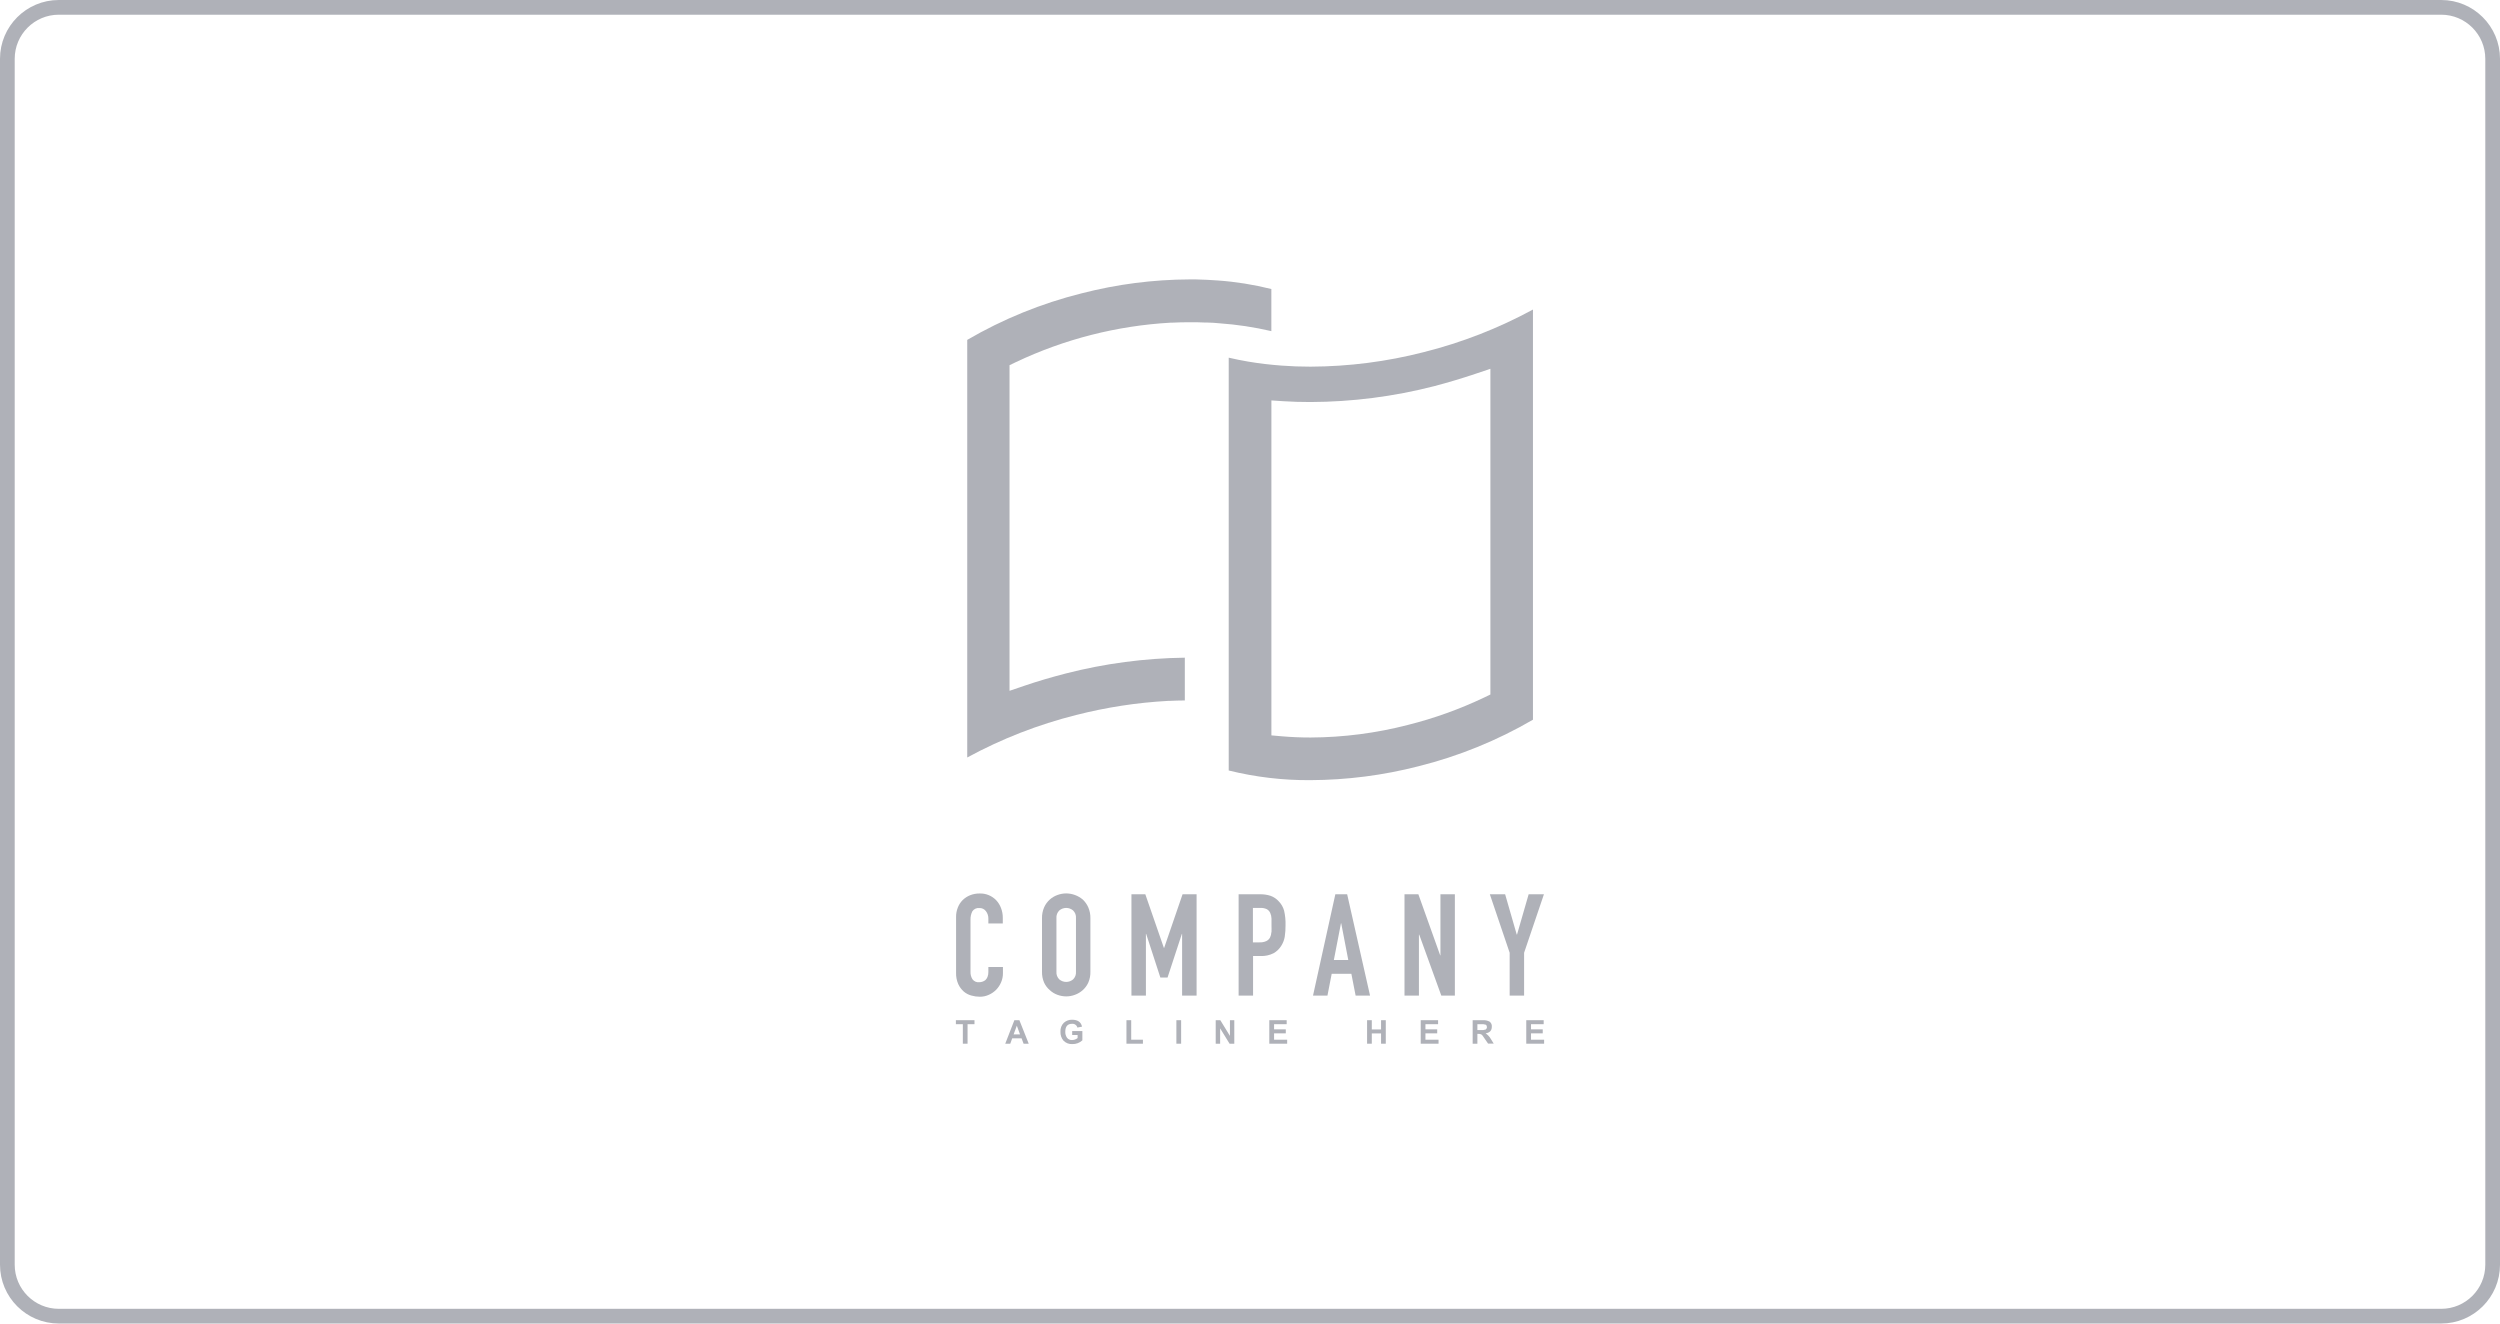
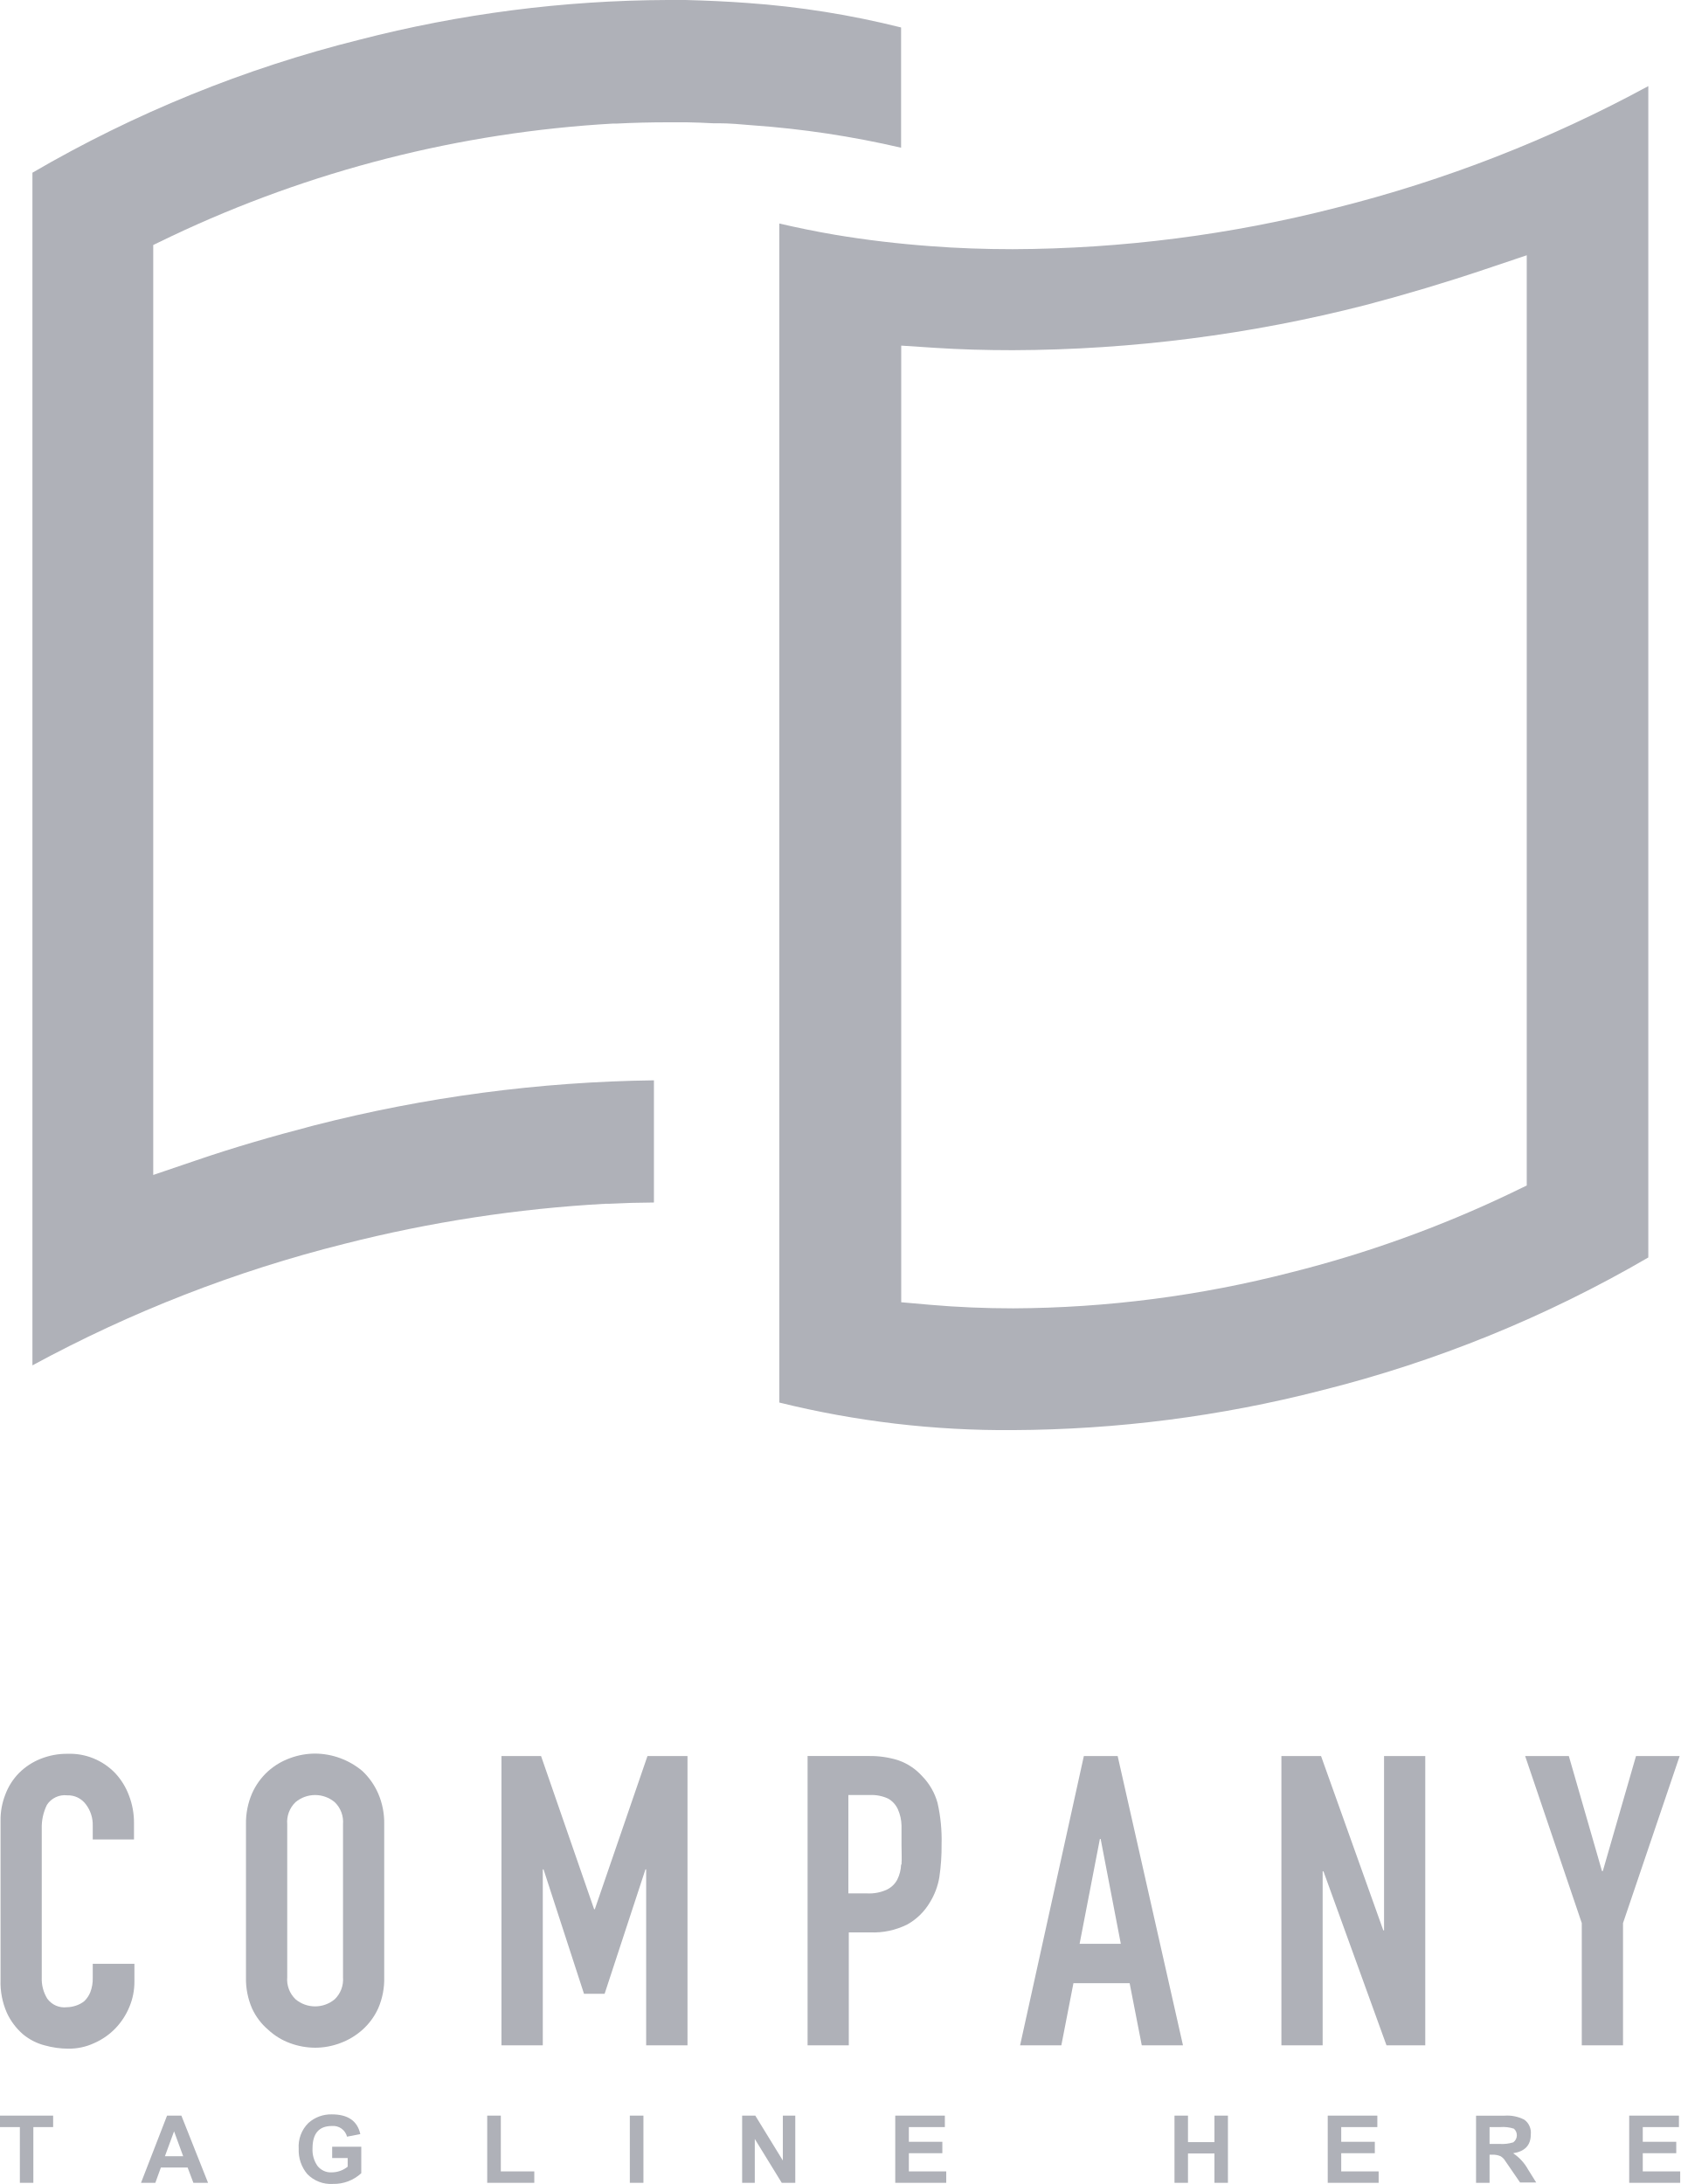
- <svg xmlns="http://www.w3.org/2000/svg" width="170" height="90" viewBox="0 0 170 90" fill="none">
-   <rect x="0.5" y="0.5" width="169" height="89" rx="3.5" stroke="#AFB1B8" />
-   <path d="M81.977 21.934H82.114C82.367 21.934 82.64 21.96 82.91 21.983C84.103 22.067 85.287 22.245 86.452 22.517V19.654C85.253 19.353 84.03 19.158 82.796 19.071C82.329 19.036 81.83 19.013 81.319 19H80.892C78.417 19.009 75.953 19.327 73.555 19.946C70.825 20.627 68.205 21.693 65.772 23.112V51.509C68.114 50.236 70.607 49.264 73.191 48.617C75.231 48.097 77.317 47.776 79.419 47.661H79.503C79.855 47.643 80.206 47.633 80.568 47.631V44.722C77.837 44.757 75.119 45.118 72.473 45.797C71.494 46.051 70.548 46.326 69.66 46.631L68.648 46.975V24.833L69.08 24.625C72.382 23.059 75.952 22.149 79.596 21.942C79.627 21.94 79.657 21.94 79.688 21.942C80.09 21.922 80.495 21.912 80.892 21.912H81.327H81.347C81.557 21.917 81.767 21.922 81.977 21.934Z" fill="#AFB1B8" />
-   <path d="M89.111 24.933C88.446 24.933 87.788 24.91 87.153 24.861C86.394 24.805 85.615 24.714 84.876 24.589C84.426 24.513 83.983 24.421 83.553 24.322V52.394C85.374 52.844 87.243 53.065 89.119 53.05C91.593 53.039 94.057 52.723 96.455 52.106C99.186 51.424 101.807 50.358 104.241 48.94V21.049C101.899 22.322 99.407 23.294 96.824 23.943C94.303 24.591 91.713 24.923 89.111 24.933ZM100.335 25.418L101.347 25.078V47.226L100.915 47.435C99.255 48.224 97.523 48.847 95.741 49.294C93.578 49.853 91.355 50.141 89.121 50.151C88.453 50.151 87.79 50.123 87.148 50.067L86.455 50.006V47.318V27.229L87.262 27.282C87.849 27.32 88.456 27.338 89.116 27.338C91.952 27.328 94.775 26.966 97.522 26.26C98.466 26.011 99.404 25.731 100.335 25.418Z" fill="#AFB1B8" />
-   <path d="M67.737 61.212C67.592 61.062 67.416 60.943 67.222 60.865C67.029 60.786 66.82 60.75 66.612 60.757C66.389 60.754 66.168 60.796 65.961 60.879C65.772 60.955 65.6 61.068 65.455 61.212C65.313 61.357 65.201 61.53 65.129 61.721C65.05 61.921 65.01 62.134 65.013 62.349V66.143C65.004 66.41 65.055 66.676 65.162 66.921C65.252 67.116 65.381 67.289 65.541 67.43C65.693 67.558 65.871 67.65 66.063 67.699C66.247 67.751 66.438 67.778 66.629 67.778C66.841 67.78 67.05 67.735 67.241 67.646C67.431 67.563 67.603 67.444 67.747 67.295C67.888 67.148 68.001 66.975 68.079 66.786C68.16 66.595 68.201 66.389 68.2 66.181V65.757H67.209V66.095C67.212 66.21 67.192 66.325 67.15 66.433C67.118 66.514 67.069 66.587 67.006 66.647C66.945 66.696 66.874 66.733 66.799 66.756C66.732 66.778 66.662 66.79 66.591 66.791C66.503 66.802 66.413 66.788 66.331 66.753C66.25 66.717 66.179 66.66 66.126 66.588C66.032 66.436 65.987 66.258 65.994 66.079V62.542C65.988 62.346 66.03 62.151 66.116 61.975C66.167 61.895 66.24 61.831 66.326 61.791C66.412 61.75 66.507 61.735 66.601 61.746C66.687 61.743 66.772 61.761 66.849 61.798C66.926 61.836 66.993 61.891 67.044 61.96C67.155 62.106 67.213 62.285 67.209 62.469V62.797H68.19V62.41C68.192 62.183 68.151 61.958 68.069 61.746C67.995 61.548 67.883 61.366 67.737 61.212Z" fill="#AFB1B8" />
-   <path d="M73.629 61.169C73.312 60.902 72.913 60.755 72.5 60.752C72.298 60.753 72.098 60.789 71.909 60.859C71.716 60.928 71.538 61.033 71.385 61.169C71.221 61.317 71.089 61.498 71 61.701C70.9 61.932 70.851 62.183 70.856 62.435V66.074C70.849 66.33 70.898 66.585 71 66.82C71.09 67.015 71.221 67.189 71.385 67.328C71.536 67.469 71.714 67.578 71.909 67.648C72.098 67.718 72.298 67.754 72.5 67.755C72.702 67.755 72.903 67.719 73.092 67.648C73.29 67.577 73.472 67.468 73.629 67.328C73.787 67.186 73.914 67.013 74.003 66.82C74.105 66.585 74.154 66.33 74.147 66.074V62.435C74.152 62.183 74.103 61.932 74.003 61.701C73.915 61.5 73.787 61.319 73.629 61.169ZM73.166 66.074C73.174 66.171 73.161 66.269 73.127 66.36C73.092 66.451 73.038 66.534 72.968 66.601C72.837 66.711 72.672 66.771 72.502 66.771C72.331 66.771 72.166 66.711 72.035 66.601C71.965 66.534 71.911 66.451 71.877 66.36C71.843 66.269 71.829 66.171 71.838 66.074V62.435C71.829 62.339 71.843 62.241 71.877 62.15C71.911 62.059 71.965 61.977 72.035 61.909C72.166 61.799 72.331 61.739 72.502 61.739C72.672 61.739 72.837 61.799 72.968 61.909C73.038 61.977 73.092 62.059 73.127 62.15C73.161 62.241 73.174 62.339 73.166 62.435V66.074Z" fill="#AFB1B8" />
-   <path d="M81.368 67.699V60.811H80.414L79.162 64.457H79.144L77.882 60.811H76.938V67.699H77.922V63.509H77.94L78.904 66.471H79.394L80.366 63.509H80.383V67.699H81.368Z" fill="#AFB1B8" />
-   <path d="M86.958 61.294C86.807 61.124 86.615 60.994 86.402 60.917C86.171 60.842 85.93 60.806 85.688 60.81H84.226V67.699H85.208V65.009H85.714C86.02 65.023 86.325 64.958 86.599 64.821C86.822 64.697 87.008 64.515 87.138 64.294C87.251 64.111 87.328 63.907 87.363 63.694C87.402 63.435 87.419 63.173 87.416 62.911C87.426 62.58 87.393 62.249 87.32 61.927C87.254 61.688 87.13 61.471 86.958 61.294ZM86.452 63.394C86.448 63.519 86.417 63.641 86.361 63.753C86.305 63.859 86.216 63.943 86.108 63.994C85.963 64.059 85.804 64.089 85.645 64.081H85.198V61.739H85.703C85.856 61.731 86.008 61.761 86.146 61.825C86.248 61.883 86.328 61.972 86.376 62.08C86.43 62.2 86.459 62.331 86.462 62.463C86.462 62.608 86.462 62.761 86.462 62.921C86.462 63.081 86.472 63.247 86.462 63.394H86.452Z" fill="#AFB1B8" />
-   <path d="M91.607 60.811H90.803L89.285 67.699H90.267L90.555 66.219H91.893L92.182 67.699H93.163L91.607 60.811ZM90.702 65.281L91.185 62.784H91.203L91.683 65.281H90.702Z" fill="#AFB1B8" />
-   <path d="M97.95 64.961H97.932L96.449 60.811H95.506V67.699H96.487V63.557H96.508L98.008 67.699H98.931V60.811H97.95V64.961Z" fill="#AFB1B8" />
-   <path d="M103.948 60.811L103.158 63.549H103.138L102.349 60.811H101.309L102.657 64.788V67.699H103.639V64.788L104.987 60.811H103.948Z" fill="#AFB1B8" />
-   <path d="M65 69.645H65.473V70.972H65.794V69.645H66.265V69.373H65V69.645Z" fill="#AFB1B8" />
-   <path d="M68.977 69.373L68.357 70.972H68.698L68.83 70.608H69.468L69.604 70.972H69.953L69.318 69.373H68.977ZM68.926 70.339L69.144 69.746L69.361 70.339H68.926Z" fill="#AFB1B8" />
-   <path d="M72.908 70.382H73.277V70.588C73.169 70.675 73.036 70.722 72.898 70.723C72.833 70.727 72.769 70.715 72.71 70.688C72.651 70.662 72.599 70.621 72.559 70.57C72.474 70.448 72.432 70.302 72.44 70.153C72.44 69.797 72.594 69.619 72.9 69.619C72.981 69.611 73.062 69.632 73.128 69.679C73.194 69.726 73.242 69.795 73.262 69.874L73.578 69.812C73.51 69.5 73.285 69.342 72.9 69.342C72.695 69.337 72.495 69.41 72.341 69.548C72.261 69.628 72.198 69.724 72.159 69.83C72.119 69.936 72.103 70.05 72.111 70.163C72.102 70.382 72.175 70.597 72.316 70.764C72.394 70.844 72.489 70.907 72.594 70.948C72.699 70.988 72.811 71.005 72.923 70.998C73.173 71.004 73.416 70.913 73.601 70.743V70.113H72.908V70.382Z" fill="#AFB1B8" />
-   <path d="M76.922 69.373H76.599V70.972H77.719V70.7H76.922V69.373Z" fill="#AFB1B8" />
-   <path d="M80.317 69.373H79.994V70.972H80.317V69.373Z" fill="#AFB1B8" />
-   <path d="M83.636 70.441L82.981 69.373H82.668V70.972H82.969V69.927L83.611 70.972H83.932V69.373H83.636V70.441Z" fill="#AFB1B8" />
-   <path d="M86.637 70.268H87.434V69.996H86.637V69.645H87.494V69.373H86.313V70.972H87.527V70.7H86.637V70.268Z" fill="#AFB1B8" />
-   <path d="M93.912 70.003H93.282V69.373H92.961V70.972H93.282V70.273H93.912V70.972H94.233V69.373H93.912V70.003Z" fill="#AFB1B8" />
-   <path d="M96.93 70.268H97.73V69.996H96.93V69.645H97.79V69.373H96.609V70.972H97.821V70.7H96.93V70.268Z" fill="#AFB1B8" />
-   <path d="M101.023 70.268C101.302 70.224 101.443 70.077 101.443 69.823C101.452 69.755 101.441 69.686 101.414 69.623C101.386 69.56 101.342 69.506 101.287 69.467C101.142 69.394 100.98 69.361 100.819 69.373H100.141V70.972H100.462V70.303H100.525C100.594 70.299 100.662 70.311 100.725 70.339C100.772 70.368 100.811 70.408 100.839 70.456L101.188 70.964H101.572L101.378 70.652C101.292 70.497 101.17 70.366 101.023 70.268ZM100.7 70.046H100.462V69.645H100.715C100.825 69.636 100.936 69.649 101.041 69.683C101.065 69.704 101.083 69.729 101.095 69.758C101.107 69.787 101.113 69.818 101.112 69.849C101.11 69.88 101.102 69.911 101.087 69.939C101.072 69.966 101.051 69.99 101.026 70.008C100.92 70.041 100.81 70.054 100.7 70.046Z" fill="#AFB1B8" />
-   <path d="M104.109 70.268H104.906V69.996H104.109V69.645H104.97V69.373H103.786V70.972H105V70.7H104.109V70.268Z" fill="#AFB1B8" />
+ <svg xmlns="http://www.w3.org/2000/svg" width="40" height="52" viewBox="0 0 40 52" fill="none">
+   <path d="M16.977 2.935H17.114C17.367 2.935 17.64 2.96 17.91 2.983C19.103 3.067 20.287 3.246 21.452 3.517V0.654C20.253 0.353 19.03 0.158 17.797 0.071C17.329 0.036 16.83 0.013 16.319 0H15.892C13.417 0.009 10.953 0.327 8.556 0.946C5.825 1.627 3.205 2.693 0.772 4.112V32.509C3.114 31.236 5.607 30.264 8.191 29.617C10.232 29.097 12.318 28.776 14.419 28.661H14.503C14.855 28.643 15.206 28.633 15.568 28.631V25.722C12.837 25.757 10.119 26.118 7.473 26.797C6.494 27.052 5.548 27.326 4.66 27.631L3.648 27.975V5.833L4.08 5.625C7.382 4.06 10.952 3.149 14.597 2.942C14.627 2.94 14.657 2.94 14.688 2.942C15.09 2.922 15.495 2.912 15.892 2.912H16.327H16.347C16.557 2.917 16.767 2.922 16.977 2.935Z" fill="#AFB1B8" />
+   <path d="M24.111 5.933C23.445 5.933 22.788 5.91 22.153 5.861C21.394 5.805 20.615 5.714 19.876 5.589C19.426 5.513 18.983 5.421 18.553 5.322V33.394C20.374 33.844 22.243 34.065 24.118 34.05C26.593 34.039 29.057 33.723 31.455 33.106C34.185 32.424 36.807 31.358 39.241 29.94V2.05C36.899 3.322 34.407 4.294 31.824 4.943C29.303 5.591 26.712 5.923 24.111 5.933ZM35.335 6.418L36.347 6.078V28.226L35.914 28.435C34.255 29.224 32.522 29.847 30.741 30.294C28.578 30.853 26.355 31.141 24.121 31.151C23.453 31.151 22.79 31.123 22.148 31.067L21.455 31.006V28.318V8.229L22.262 8.282C22.849 8.32 23.456 8.338 24.116 8.338C26.951 8.328 29.775 7.966 32.522 7.26C33.466 7.011 34.404 6.731 35.335 6.418Z" fill="#AFB1B8" />
+   <path d="M2.737 42.212C2.592 42.062 2.416 41.943 2.222 41.865C2.028 41.786 1.82 41.75 1.611 41.757C1.389 41.754 1.168 41.796 0.961 41.879C0.772 41.955 0.6 42.068 0.455 42.212C0.312 42.357 0.201 42.53 0.129 42.721C0.05 42.921 0.01 43.134 0.013 43.349V47.143C0.004 47.41 0.055 47.676 0.162 47.921C0.251 48.116 0.381 48.289 0.541 48.43C0.693 48.557 0.871 48.65 1.062 48.699C1.247 48.751 1.438 48.778 1.629 48.778C1.84 48.78 2.05 48.735 2.241 48.646C2.431 48.563 2.603 48.444 2.747 48.295C2.888 48.148 3.001 47.975 3.079 47.786C3.16 47.595 3.201 47.389 3.2 47.181V46.757H2.208V47.095C2.211 47.21 2.192 47.325 2.15 47.433C2.118 47.514 2.069 47.587 2.006 47.647C1.945 47.696 1.874 47.733 1.799 47.756C1.732 47.778 1.662 47.79 1.591 47.791C1.503 47.802 1.413 47.788 1.331 47.753C1.25 47.717 1.179 47.66 1.126 47.588C1.032 47.436 0.986 47.258 0.994 47.08V43.542C0.988 43.346 1.03 43.151 1.116 42.975C1.167 42.895 1.24 42.831 1.326 42.791C1.412 42.75 1.507 42.735 1.601 42.746C1.687 42.743 1.772 42.761 1.849 42.798C1.926 42.836 1.993 42.891 2.044 42.96C2.155 43.106 2.213 43.285 2.208 43.469V43.797H3.19V43.41C3.192 43.183 3.151 42.958 3.069 42.746C2.995 42.548 2.883 42.366 2.737 42.212Z" fill="#AFB1B8" />
+   <path d="M8.629 42.169C8.313 41.902 7.914 41.755 7.501 41.752C7.299 41.753 7.098 41.789 6.909 41.859C6.716 41.928 6.538 42.033 6.385 42.169C6.221 42.317 6.09 42.498 6 42.701C5.901 42.932 5.851 43.183 5.856 43.435V47.074C5.849 47.33 5.899 47.585 6 47.819C6.09 48.015 6.221 48.189 6.385 48.328C6.537 48.469 6.715 48.578 6.909 48.648C7.098 48.718 7.299 48.754 7.501 48.755C7.703 48.755 7.903 48.719 8.093 48.648C8.29 48.577 8.472 48.468 8.629 48.328C8.787 48.186 8.915 48.013 9.003 47.819C9.105 47.585 9.154 47.33 9.147 47.074V43.435C9.152 43.183 9.103 42.932 9.003 42.701C8.915 42.5 8.788 42.319 8.629 42.169ZM8.166 47.074C8.174 47.171 8.161 47.269 8.127 47.36C8.093 47.451 8.039 47.533 7.969 47.601C7.838 47.711 7.672 47.771 7.502 47.771C7.331 47.771 7.166 47.711 7.035 47.601C6.965 47.533 6.911 47.451 6.877 47.36C6.843 47.269 6.829 47.171 6.838 47.074V43.435C6.829 43.339 6.843 43.241 6.877 43.15C6.911 43.059 6.965 42.976 7.035 42.909C7.166 42.799 7.331 42.739 7.502 42.739C7.672 42.739 7.838 42.799 7.969 42.909C8.039 42.976 8.093 43.059 8.127 43.15C8.161 43.241 8.174 43.339 8.166 43.435V47.074Z" fill="#AFB1B8" />
+   <path d="M16.367 48.699V41.811H15.414L14.161 45.457H14.144L12.881 41.811H11.938V48.699H12.922V44.509H12.94L13.903 47.471H14.394L15.366 44.509H15.383V48.699H16.367Z" fill="#AFB1B8" />
+   <path d="M21.958 42.294C21.806 42.124 21.615 41.994 21.401 41.917C21.171 41.842 20.93 41.806 20.688 41.81H19.226V48.699H20.207V46.009H20.713C21.02 46.023 21.324 45.958 21.599 45.821C21.822 45.697 22.008 45.515 22.138 45.294C22.251 45.111 22.328 44.907 22.363 44.694C22.401 44.435 22.419 44.173 22.416 43.911C22.425 43.58 22.393 43.249 22.32 42.927C22.254 42.688 22.13 42.471 21.958 42.294ZM21.452 44.394C21.448 44.519 21.417 44.641 21.361 44.753C21.305 44.859 21.216 44.943 21.108 44.994C20.963 45.059 20.804 45.089 20.645 45.081H20.197V42.739H20.703C20.856 42.731 21.008 42.761 21.146 42.825C21.247 42.883 21.328 42.972 21.376 43.079C21.43 43.2 21.459 43.331 21.462 43.463C21.462 43.608 21.462 43.761 21.462 43.921C21.462 44.081 21.472 44.247 21.462 44.394H21.452Z" fill="#AFB1B8" />
+   <path d="M26.608 41.811H25.803L24.285 48.699H25.267L25.555 47.219H26.893L27.182 48.699H28.163L26.608 41.811ZM25.702 46.281L26.185 43.784H26.203L26.683 46.281H25.702Z" fill="#AFB1B8" />
+   <path d="M32.95 45.961H32.932L31.45 41.811H30.506V48.699H31.488V44.557H31.508L33.008 48.699H33.931V41.811H32.95V45.961Z" fill="#AFB1B8" />
+   <path d="M38.948 41.811L38.158 44.549H38.138L37.349 41.811H36.309L37.657 45.788V48.699H38.639V45.788L39.987 41.811H38.948Z" fill="#AFB1B8" />
+   <path d="M0 50.645H0.473V51.972H0.794V50.645H1.265V50.372H0V50.645Z" fill="#AFB1B8" />
+   <path d="M3.977 50.372L3.357 51.972H3.698L3.83 51.608H4.467L4.604 51.972H4.953L4.318 50.372H3.977ZM3.926 51.339L4.144 50.746L4.361 51.339H3.926Z" fill="#AFB1B8" />
+   <path d="M7.908 51.382H8.277V51.588C8.169 51.675 8.036 51.722 7.898 51.723C7.833 51.727 7.769 51.715 7.71 51.688C7.651 51.661 7.599 51.621 7.559 51.57C7.474 51.449 7.432 51.302 7.44 51.153C7.44 50.797 7.594 50.619 7.9 50.619C7.981 50.611 8.062 50.633 8.128 50.679C8.194 50.726 8.242 50.795 8.262 50.873L8.578 50.812C8.51 50.5 8.285 50.342 7.9 50.342C7.695 50.337 7.495 50.41 7.341 50.548C7.261 50.628 7.198 50.724 7.159 50.83C7.119 50.937 7.103 51.05 7.111 51.163C7.102 51.382 7.175 51.597 7.316 51.764C7.394 51.844 7.489 51.907 7.594 51.947C7.699 51.988 7.811 52.005 7.923 51.998C8.173 52.005 8.417 51.913 8.601 51.743V51.113H7.908V51.382Z" fill="#AFB1B8" />
+   <path d="M11.923 50.372H11.599V51.972H12.72V51.7H11.923V50.372Z" fill="#AFB1B8" />
+   <path d="M15.318 50.372H14.994V51.972H15.318V50.372Z" fill="#AFB1B8" />
+   <path d="M18.637 51.441L17.981 50.372H17.668V51.972H17.969V50.927L18.611 51.972H18.933V50.372H18.637V51.441Z" fill="#AFB1B8" />
+   <path d="M21.637 51.267H22.434V50.995H21.637V50.645H22.494V50.372H21.313V51.972H22.527V51.7H21.637V51.267Z" fill="#AFB1B8" />
+   <path d="M28.912 51.003H28.282V50.372H27.961V51.972H28.282V51.273H28.912V51.972H29.233V50.372H28.912V51.003Z" fill="#AFB1B8" />
+   <path d="M31.93 51.267H32.73V50.995H31.93V50.645H32.79V50.372H31.609V51.972H32.821V51.7H31.93V51.267Z" fill="#AFB1B8" />
+   <path d="M36.023 51.268C36.302 51.224 36.443 51.077 36.443 50.823C36.451 50.755 36.441 50.686 36.413 50.623C36.386 50.56 36.342 50.506 36.286 50.467C36.142 50.394 35.98 50.361 35.818 50.373H35.14V51.972H35.462V51.303H35.525C35.593 51.299 35.662 51.311 35.725 51.339C35.772 51.368 35.811 51.408 35.839 51.456L36.188 51.964H36.572L36.377 51.652C36.291 51.497 36.17 51.366 36.023 51.268ZM35.7 51.046H35.462V50.645H35.715C35.825 50.636 35.936 50.649 36.041 50.683C36.064 50.703 36.083 50.729 36.095 50.758C36.107 50.787 36.113 50.818 36.111 50.849C36.11 50.88 36.101 50.911 36.087 50.938C36.072 50.966 36.051 50.99 36.026 51.008C35.92 51.041 35.81 51.053 35.7 51.046Z" fill="#AFB1B8" />
+   <path d="M39.109 51.267H39.906V50.995H39.109V50.645H39.97V50.372H38.786V51.972H40V51.7H39.109V51.267Z" fill="#AFB1B8" />
</svg>
